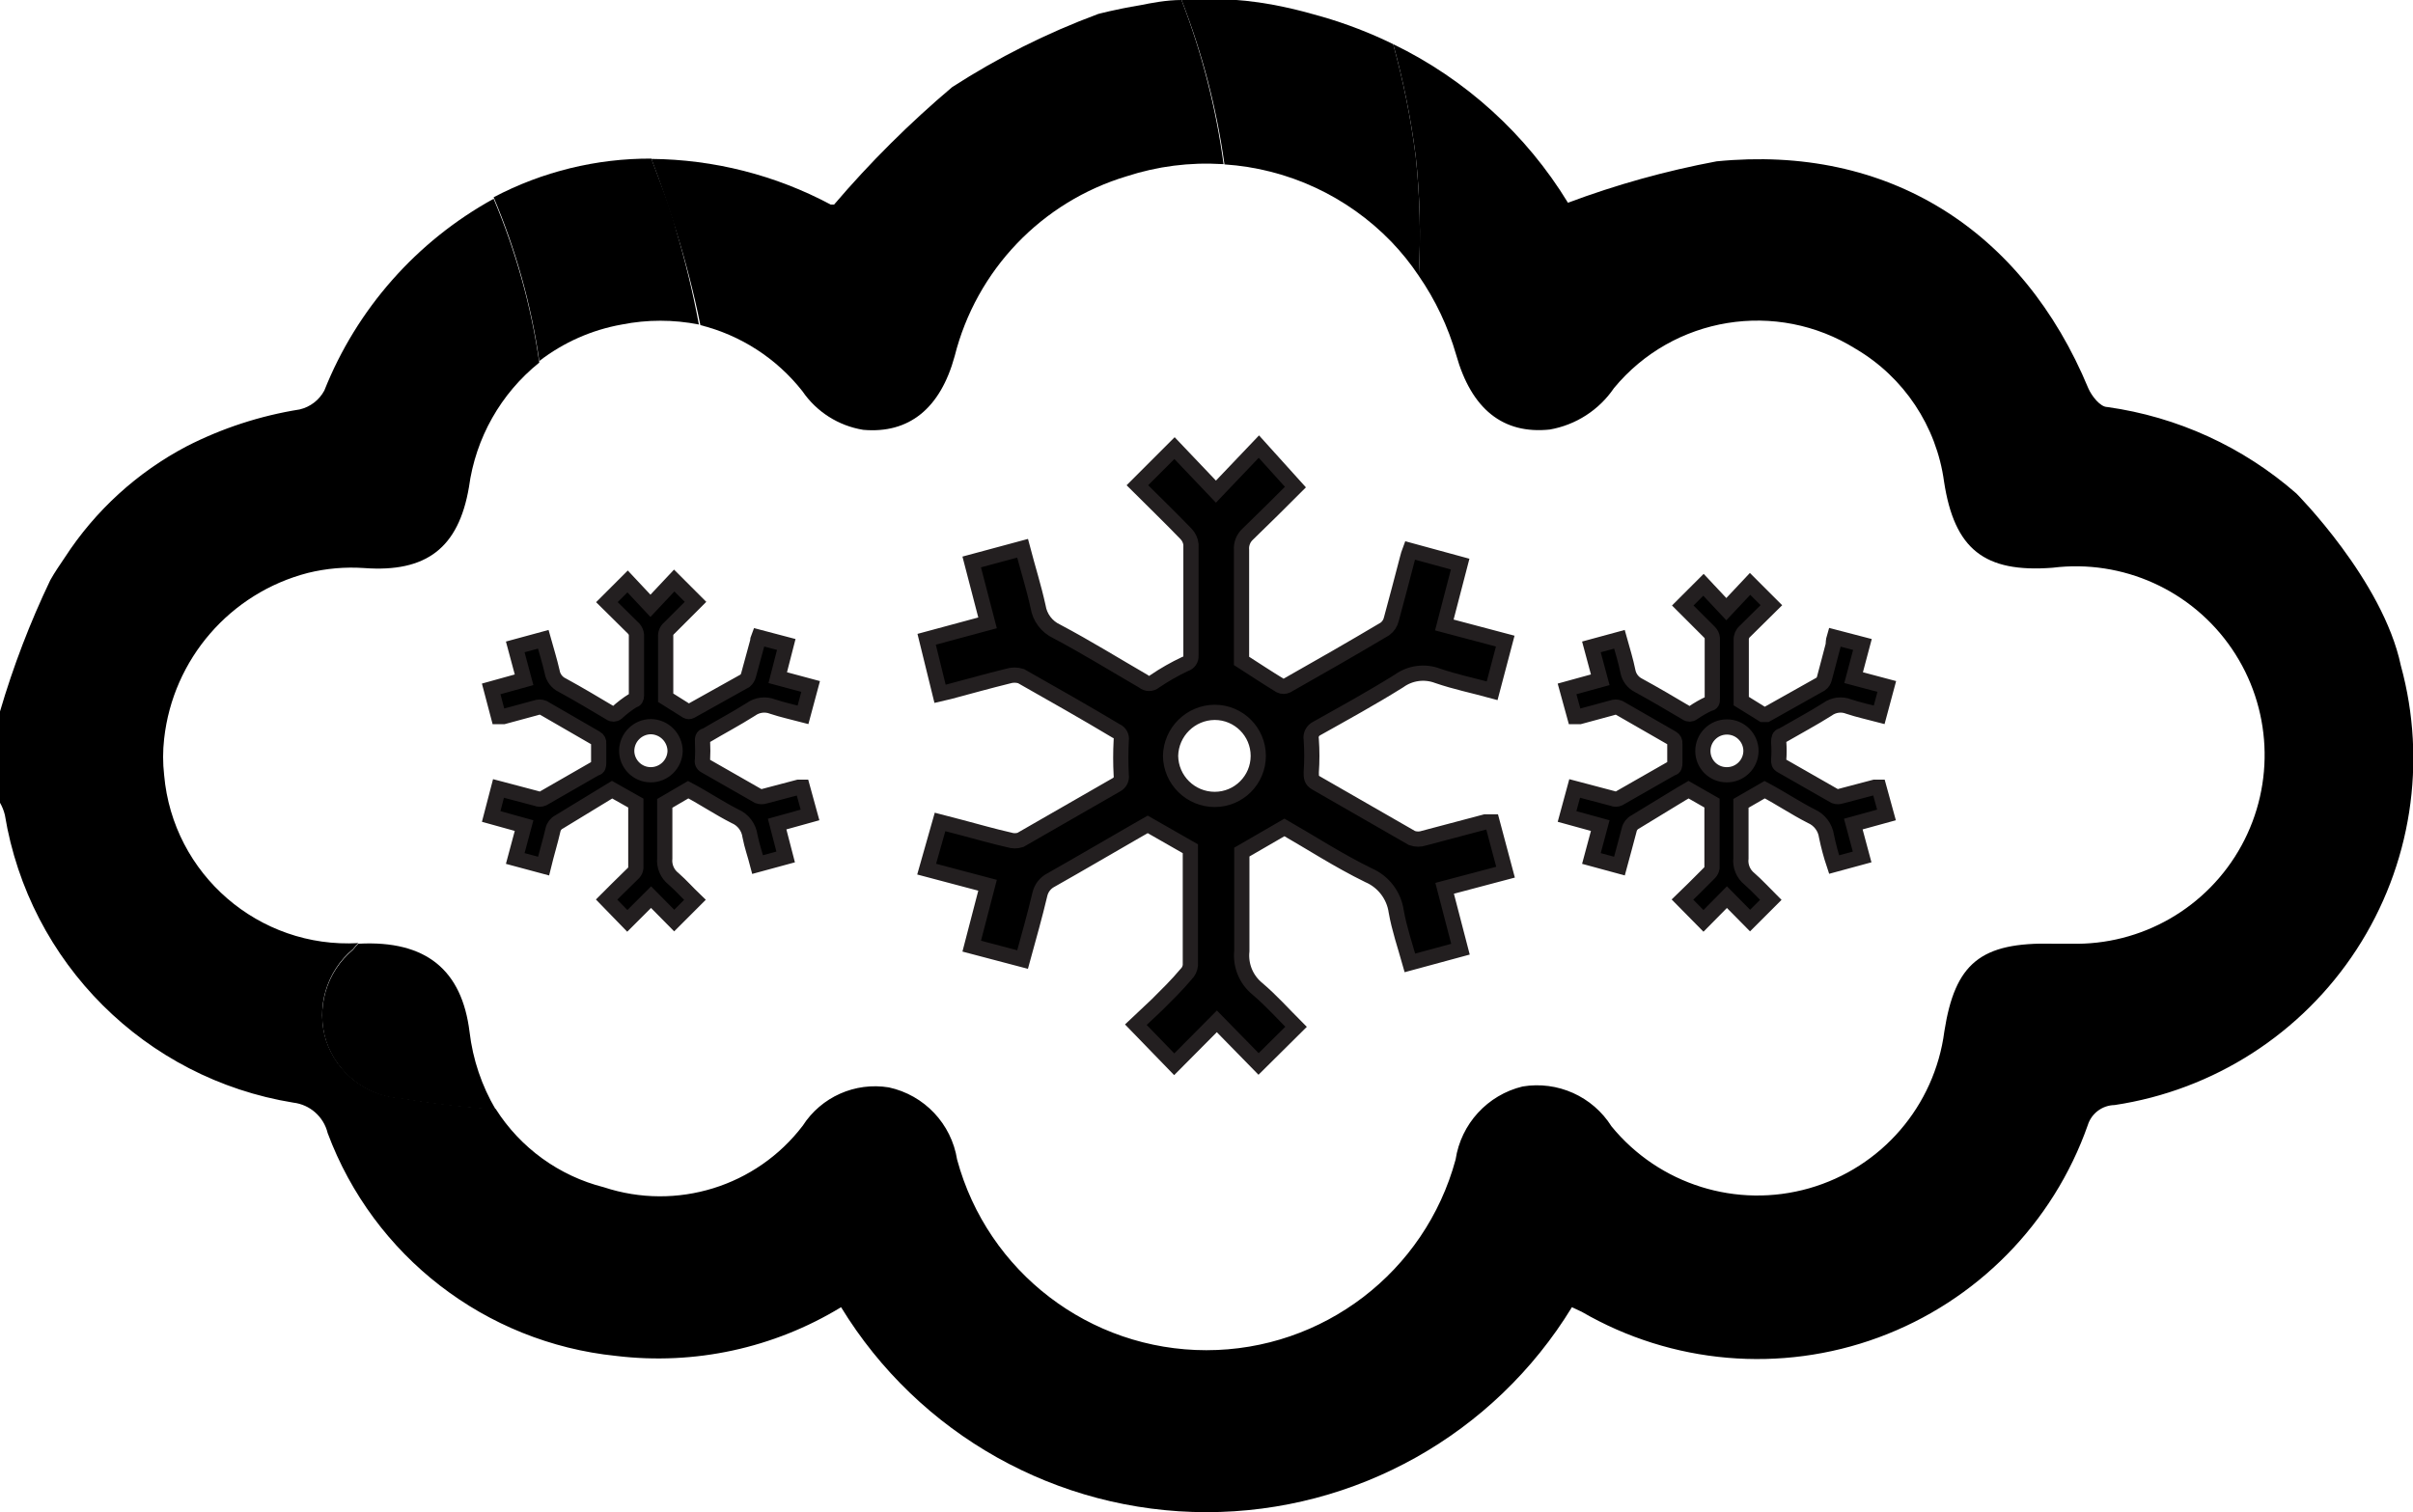
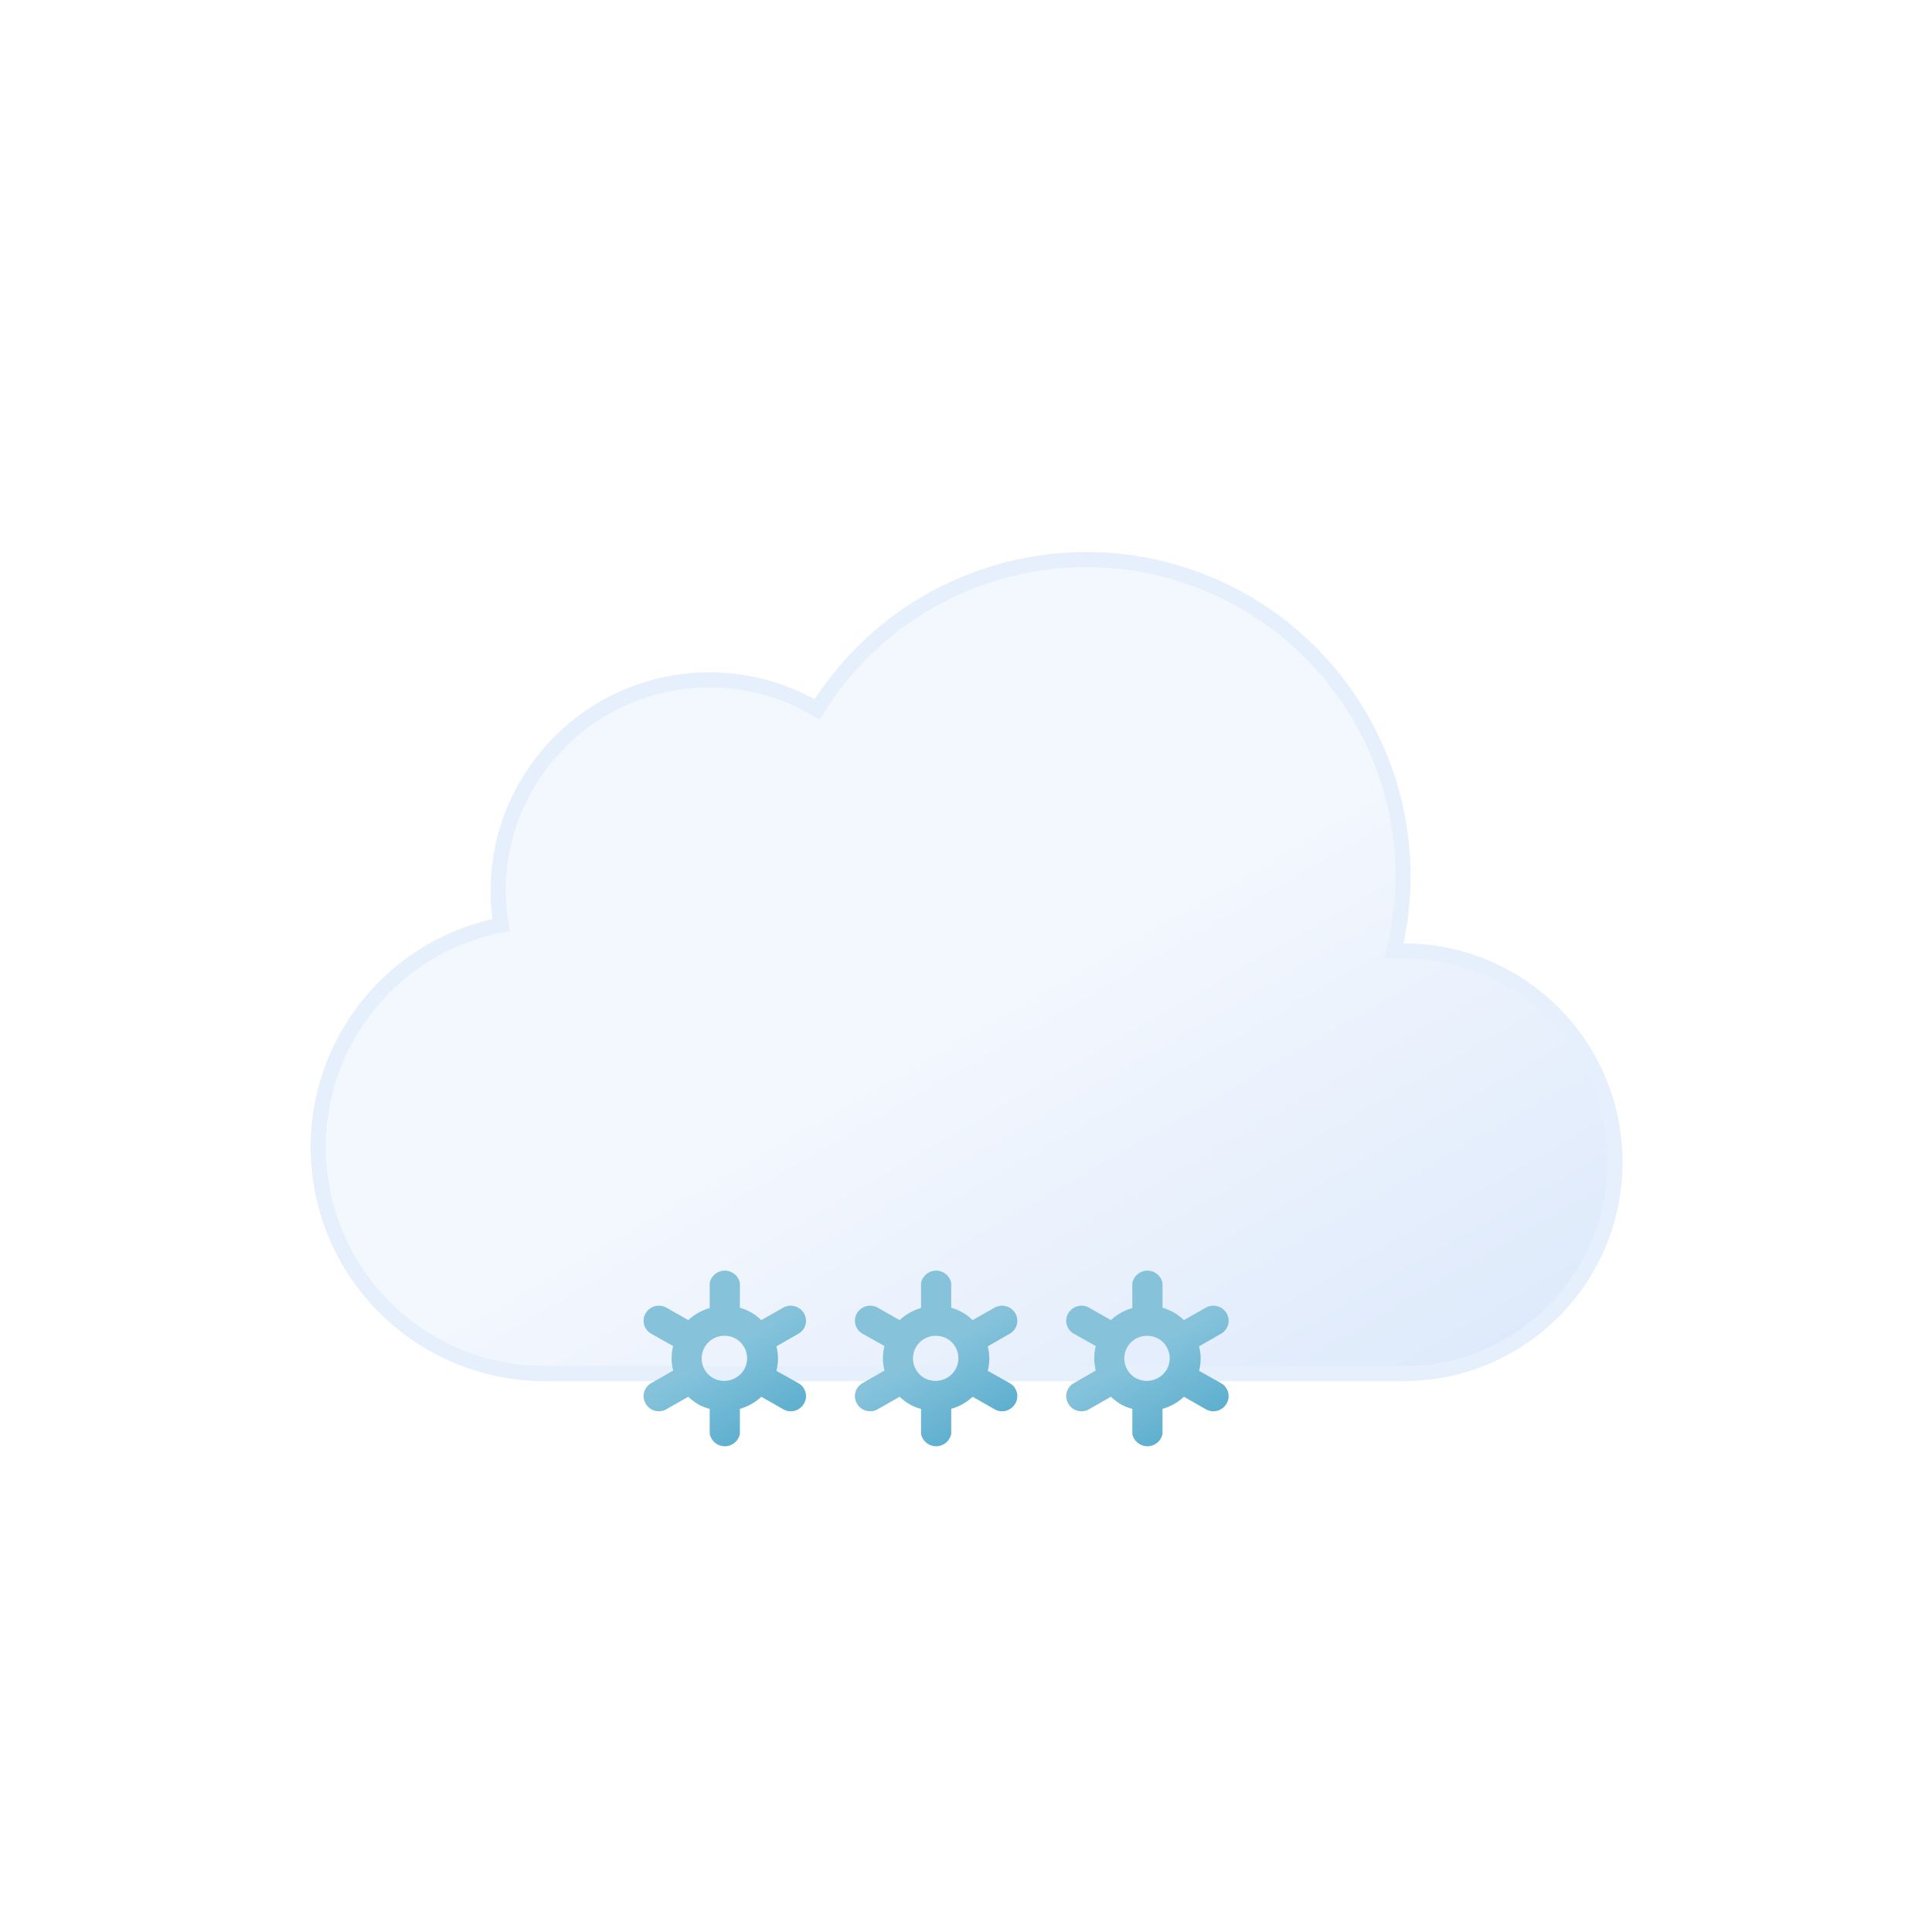
- <svg xmlns="http://www.w3.org/2000/svg" viewBox="0 0 79.24 49.66">
+ <svg xmlns="http://www.w3.org/2000/svg" xmlns:xlink="http://www.w3.org/1999/xlink" viewBox="0 0 64 64">
  <defs>
-     <style>.cls-1{stroke:#231f20;stroke-miterlimit:10;stroke-width:0.5px;}.cls-2{fill:none;}</style>
+     <linearGradient id="b" x1="22.56" x2="39.2" y1="21.96" y2="50.8" gradientUnits="userSpaceOnUse">
+       <stop offset="0" stop-color="#f3f7fe" />
+       <stop offset=".45" stop-color="#f3f7fe" />
+       <stop offset="1" stop-color="#deeafb" />
+     </linearGradient>
+     <linearGradient id="a" x1="22.66" x2="25.34" y1="42.68" y2="47.32" gradientUnits="userSpaceOnUse">
+       <stop offset="0" stop-color="#86c3db" />
+       <stop offset=".45" stop-color="#86c3db" />
+       <stop offset="1" stop-color="#5eafcf" />
+     </linearGradient>
+     <linearGradient id="c" x1="29.66" x2="32.34" y1="42.68" y2="47.32" xlink:href="#a" />
+     <linearGradient id="d" x1="36.66" x2="39.34" y1="42.68" y2="47.32" xlink:href="#a" />
  </defs>
-   <g id="Layer_2" data-name="Layer 2">
-     <g id="Layer_1-2" data-name="Layer 1">
-       <path class="cls-1" d="M46.3,18.08l1.65.45-.52,2,2,.53L49,22.69c-.62-.17-1.21-.29-1.79-.49a1.35,1.35,0,0,0-1.27.17c-.88.55-1.79,1.05-2.7,1.56a.33.33,0,0,0-.18.36,7.79,7.79,0,0,1,0,1.08c0,.16,0,.26.16.35l3.15,1.81a.61.61,0,0,0,.4,0l2-.53L49,27l.44,1.65-2,.53.52,2-1.66.45c-.16-.57-.35-1.12-.45-1.69a1.53,1.53,0,0,0-.91-1.19c-1-.49-1.87-1.06-2.76-1.57l-1.4.81c0,1,0,2.15,0,3.25a1.41,1.41,0,0,0,.51,1.24c.46.39.86.84,1.27,1.25l-1.23,1.22-1.37-1.4-1.4,1.41L37.3,33.66,38,33c.32-.32.64-.63.95-1a.47.47,0,0,0,.14-.29c0-1.28,0-2.57,0-3.83l-1.4-.8-.42.24c-.92.53-1.84,1.07-2.76,1.59a.7.7,0,0,0-.36.46c-.17.72-.37,1.42-.57,2.15l-1.67-.44.52-2-2-.53L30.87,27l.69.18c.53.14,1.05.29,1.58.41a.6.6,0,0,0,.37,0l3.15-1.81a.3.3,0,0,0,.16-.32,10.84,10.84,0,0,1,0-1.14.28.28,0,0,0-.17-.31c-1-.6-2.08-1.21-3.12-1.8a.71.71,0,0,0-.43,0c-.65.16-1.29.34-1.93.51l-.3.07L30.43,21l2-.54-.52-2,1.67-.45c.17.65.37,1.28.51,1.92a1.08,1.08,0,0,0,.61.81c1,.53,1.9,1.09,2.85,1.64a.28.28,0,0,0,.37,0,7.47,7.47,0,0,1,1-.57.26.26,0,0,0,.19-.27c0-1.22,0-2.44,0-3.66a.6.6,0,0,0-.16-.34c-.53-.55-1.08-1.08-1.6-1.6l1.22-1.22,1.36,1.43,1.41-1.48L42.54,16c-.5.5-1,1-1.56,1.54a.64.64,0,0,0-.21.53c0,1.24,0,2.48,0,3.64.45.29.86.56,1.27.81a.25.25,0,0,0,.22,0c1.08-.61,2.16-1.23,3.22-1.86a.55.55,0,0,0,.21-.32c.18-.65.35-1.32.53-2A2.16,2.16,0,0,1,46.3,18.08Zm-6.41,8.18a1.43,1.43,0,0,0,0-2.86,1.46,1.46,0,0,0-1.45,1.43A1.45,1.45,0,0,0,39.89,26.26Z" />
-       <path class="cls-1" d="M60.24,20.93l.92.24-.29,1.09,1.09.29-.25.93c-.34-.09-.67-.16-1-.27a.73.73,0,0,0-.7.09c-.49.31-1,.58-1.5.87-.08,0-.1.1-.1.2a3.87,3.87,0,0,1,0,.59c0,.09,0,.14.09.19l1.75,1a.31.31,0,0,0,.21,0l1.1-.29.14,0,.25.91-1.09.3.29,1.08-.92.25a8,8,0,0,1-.25-.93.85.85,0,0,0-.5-.66c-.53-.27-1-.59-1.53-.87l-.78.45c0,.57,0,1.19,0,1.8a.76.76,0,0,0,.28.68c.25.22.48.47.7.69l-.68.68-.76-.77-.77.78-.69-.7.37-.36.52-.52a.3.3,0,0,0,.08-.16V26.38l-.77-.44-.24.14L53.7,27a.38.38,0,0,0-.2.26c-.1.39-.21.78-.32,1.19l-.92-.25.29-1.08-1.09-.3.25-.92.38.1.87.23a.24.24,0,0,0,.2,0l1.75-1c.08,0,.09-.09.09-.17s0-.42,0-.63a.18.18,0,0,0-.09-.18l-1.74-1a.31.31,0,0,0-.23,0l-1.07.29-.16,0-.25-.91,1.09-.3-.29-1.08.92-.25c.1.36.21.71.28,1.06a.65.65,0,0,0,.34.45c.53.29,1.06.6,1.58.91a.17.17,0,0,0,.21,0,3.6,3.6,0,0,1,.54-.31c.08,0,.11-.07.1-.15,0-.68,0-1.35,0-2a.31.31,0,0,0-.09-.19l-.88-.88.68-.68.75.8.78-.83.7.7-.87.86a.35.35,0,0,0-.12.29c0,.68,0,1.37,0,2l.71.44s.09,0,.12,0l1.78-1a.32.32,0,0,0,.12-.18c.1-.36.19-.73.29-1.1C60.21,21,60.22,21,60.24,20.93ZM56.7,25.45a.79.79,0,0,0,.8-.78.79.79,0,1,0-1.58,0A.78.78,0,0,0,56.7,25.45Z" />
-       <path class="cls-1" d="M24.91,20.93l.91.24-.28,1.09,1.08.29-.25.93c-.34-.09-.67-.16-1-.27a.75.75,0,0,0-.71.09c-.49.31-1,.58-1.49.87-.09,0-.11.1-.1.2a5.8,5.8,0,0,1,0,.59.16.16,0,0,0,.08.19l1.75,1a.33.33,0,0,0,.22,0l1.1-.29.13,0,.25.91-1.08.3.28,1.08-.92.25c-.08-.31-.19-.62-.25-.93a.83.83,0,0,0-.5-.66c-.53-.27-1-.59-1.53-.87l-.77.45c0,.57,0,1.19,0,1.8a.76.76,0,0,0,.29.68c.25.22.47.47.7.69l-.68.68-.76-.77-.78.78-.68-.7.36-.36.53-.52a.28.28,0,0,0,.07-.16c0-.72,0-1.43,0-2.13l-.78-.44-.23.14L18.36,27a.38.38,0,0,0-.2.26c-.09.39-.21.78-.31,1.19l-.93-.25.29-1.08-1.08-.3.24-.92.38.1.87.23a.26.26,0,0,0,.21,0l1.74-1c.08,0,.09-.09.09-.17s0-.42,0-.63a.17.17,0,0,0-.09-.18l-1.73-1a.33.33,0,0,0-.24,0l-1.07.29-.16,0-.24-.91,1.08-.3-.29-1.08.92-.25c.1.36.21.71.29,1.06a.6.6,0,0,0,.34.45c.53.29,1.05.6,1.57.91a.17.17,0,0,0,.21,0A3.7,3.7,0,0,1,20.8,23c.07,0,.1-.07.1-.15,0-.68,0-1.35,0-2a.36.36,0,0,0-.08-.19l-.89-.88.68-.68.75.8.78-.83.7.7-.86.86a.33.33,0,0,0-.12.29v2l.7.44a.13.13,0,0,0,.12,0l1.79-1a.37.37,0,0,0,.11-.18l.3-1.1A.41.41,0,0,1,24.91,20.93Zm-3.55,4.52a.8.8,0,0,0,.81-.78.81.81,0,0,0-.79-.8.8.8,0,0,0-.8.79A.79.79,0,0,0,21.36,25.45Z" />
-       <path class="cls-2" d="M17.71,11.86A6.33,6.33,0,0,0,15.4,16C15.06,18,14,18.81,11.91,18.68a6,6,0,0,0-1.85.16,6.35,6.35,0,0,0-4.72,5.45,5.27,5.27,0,0,0,0,1.19A6.06,6.06,0,0,0,11.75,31h0a22,22,0,0,0,6.1-13A27.33,27.33,0,0,0,17.71,11.86Z" />
-       <path class="cls-2" d="M18.65,31.09a19.78,19.78,0,0,0,7.83-1.38C36.06,26,41.63,15.83,40.24,5.64l0-.24h-.05a8.46,8.46,0,0,0-3.13.4,8.28,8.28,0,0,0-5.62,5.91c-.48,1.72-1.51,2.55-3,2.42a3,3,0,0,1-2-1.27A6.17,6.17,0,0,0,23,10.68C24.28,17.86,22.69,24.67,18.65,31.09Z" />
-       <path class="cls-2" d="M16.28,36.42A5.93,5.93,0,0,0,19.83,39a5.89,5.89,0,0,0,6.53-2.05,2.82,2.82,0,0,1,2.83-1.26,2.89,2.89,0,0,1,2.24,2.37,8.48,8.48,0,0,0,16.37,0,2.92,2.92,0,0,1,2.2-2.4A2.89,2.89,0,0,1,52.92,37a6.19,6.19,0,0,0,10.91-3.06C64.18,31.68,65,31,67.41,31H68a6.2,6.2,0,1,0-.6-12.38c-2.24.16-3.22-.61-3.56-2.83a6,6,0,0,0-2.9-4.36A6.1,6.1,0,0,0,53,12.75a3.22,3.22,0,0,1-2.09,1.36c-1.53.16-2.57-.67-3.07-2.45a8.9,8.9,0,0,0-1.23-2.6c-.32,6.59-3.05,13.92-7.27,18.08C32.94,34,25.24,37.09,16.28,36.42Z" />
-       <path d="M78.84,21.86c-.59-2.8-3.43-5.65-3.43-5.65a11.94,11.94,0,0,0-6.21-2.84c-.23,0-.51-.36-.62-.61C66.42,7.55,62,4.74,56.37,5.3a29.26,29.26,0,0,0-4.88,1.36,13.73,13.73,0,0,0-5.74-5.21,26.34,26.34,0,0,1,.74,3.68,24.31,24.31,0,0,1,.1,3.93,8.9,8.9,0,0,1,1.23,2.6c.5,1.78,1.54,2.61,3.07,2.45A3.22,3.22,0,0,0,53,12.75a6.1,6.1,0,0,1,7.94-1.29,6,6,0,0,1,2.9,4.36c.34,2.22,1.32,3,3.56,2.83A6.2,6.2,0,1,1,68,31h-.57c-2.4-.06-3.23.65-3.58,2.88A6.19,6.19,0,0,1,52.92,37,2.89,2.89,0,0,0,50,35.69a2.92,2.92,0,0,0-2.2,2.4,8.48,8.48,0,0,1-16.37,0,2.89,2.89,0,0,0-2.24-2.37,2.82,2.82,0,0,0-2.83,1.26A5.89,5.89,0,0,1,19.83,39a5.93,5.93,0,0,1-3.55-2.57,30.89,30.89,0,0,1-3.11-.36,2.78,2.78,0,0,1-2.46-1.89,2.81,2.81,0,0,1,.88-3,1.71,1.71,0,0,1,.18-.2h0a6.06,6.06,0,0,1-6.38-5.52,5.27,5.27,0,0,1,0-1.19,6.35,6.35,0,0,1,4.72-5.45,6,6,0,0,1,1.85-.16C14,18.81,15.06,18,15.4,16a6.33,6.33,0,0,1,2.31-4.09,21.74,21.74,0,0,0-1.5-5.38,12.43,12.43,0,0,0-5.56,6.3,1.24,1.24,0,0,1-.81.62,12.44,12.44,0,0,0-3.71,1.21,10.71,10.71,0,0,0-4,3.65c-.16.24-.33.48-.48.75A28.75,28.75,0,0,0,0,23.37v3a1.52,1.52,0,0,1,.16.4,11.46,11.46,0,0,0,9.47,9.45,1.32,1.32,0,0,1,1.13,1,11.34,11.34,0,0,0,9.47,7.32,11.54,11.54,0,0,0,7.39-1.6,14.06,14.06,0,0,0,24,0l.32.15a11.5,11.5,0,0,0,16.62-6.13.94.94,0,0,1,.88-.66A11.52,11.52,0,0,0,78.84,21.86Z" />
-       <path d="M26.35,12.85a3,3,0,0,0,2,1.27c1.5.13,2.53-.7,3-2.42A8.28,8.28,0,0,1,37,5.79a8.46,8.46,0,0,1,3.13-.4h.05A23.9,23.9,0,0,0,38.8,0c-.5,0-1,.1-1.35.17-.84.14-1.39.29-1.39.29a24.66,24.66,0,0,0-4.79,2.4,33.62,33.62,0,0,0-3.88,3.86l-.11,0a12.75,12.75,0,0,0-5.89-1.5c.29.77.57,1.55.81,2.36A30.49,30.49,0,0,1,23,10.68,6.17,6.17,0,0,1,26.35,12.85Z" />
-       <path d="M20.42,10.66a6.5,6.5,0,0,1,2.53,0,30.49,30.49,0,0,0-.75-3.11C22,6.76,21.68,6,21.39,5.21a11,11,0,0,0-5.18,1.27,21.74,21.74,0,0,1,1.5,5.38A6.21,6.21,0,0,1,20.42,10.66Z" />
-       <path d="M11.77,31a1.71,1.71,0,0,0-.18.2,2.81,2.81,0,0,0-.88,3,2.78,2.78,0,0,0,2.46,1.89,30.89,30.89,0,0,0,3.11.36,6.52,6.52,0,0,1-.86-2.55C15.17,31.87,14,30.88,11.77,31Z" />
-       <path d="M42.17.23A11.5,11.5,0,0,0,38.8,0,23.9,23.9,0,0,1,40.21,5.4a8.39,8.39,0,0,1,5.48,2.54,8.17,8.17,0,0,1,.9,1.12,24.31,24.31,0,0,0-.1-3.93,26.34,26.34,0,0,0-.74-3.68,14.43,14.43,0,0,0-2.33-.9C43,.43,42.6.32,42.17.23Z" />
-     </g>
-   </g>
+   <path fill="url(#b)" stroke="#e6effc" stroke-miterlimit="10" stroke-width=".5" d="M46.5 31.5h-.32a10.49 10.49 0 0 0-19.11-8 7 7 0 0 0-10.57 6 7.21 7.21 0 0 0 .1 1.14A7.5 7.5 0 0 0 18 45.5a4.19 4.19 0 0 0 .5 0h28a7 7 0 0 0 0-14z" />
+   <path fill="url(#a)" d="m26.45 45.82-.73-.41a1.59 1.59 0 0 0 0-.81l.73-.42a.49.49 0 0 0 .18-.68.51.51 0 0 0-.69-.18l-.72.41a1.66 1.66 0 0 0-.71-.41v-.82a.51.51 0 0 0-1 0v.83a1.74 1.74 0 0 0-.71.4l-.72-.41a.51.51 0 0 0-.69.18.49.49 0 0 0 .18.68l.73.41a1.59 1.59 0 0 0 0 .81l-.73.42a.49.49 0 0 0-.18.68.5.5 0 0 0 .44.25.47.47 0 0 0 .25-.07l.72-.41a2 2 0 0 0 .33.25 1.5 1.5 0 0 0 .38.15v.83a.51.51 0 0 0 1 0v-.83a1.74 1.74 0 0 0 .71-.4l.72.41a.47.47 0 0 0 .25.07.5.5 0 0 0 .44-.25.49.49 0 0 0-.18-.68zm-2.83-.17a.75.75 0 0 1 .38-1.4.75.75 0 0 1 .38.1.75.75 0 0 1 .28 1 .77.77 0 0 1-1.04.3z">
+     <animateTransform additive="sum" attributeName="transform" begin="-2.7s" dur="4s" repeatCount="indefinite" type="translate" values="1 -6; -1 12" />
+     <animateTransform additive="sum" attributeName="transform" begin="-2.7s" dur="4s" repeatCount="indefinite" type="rotate" values="-45 24 45; 45 24 45" />
+     <animate attributeName="opacity" begin="-2.7s" dur="4s" repeatCount="indefinite" values="0;1;1;1;0" />
+   </path>
+   <path fill="url(#c)" d="m33.45 45.82-.73-.41a1.59 1.59 0 0 0 0-.81l.73-.42a.49.49 0 0 0 .18-.68.51.51 0 0 0-.69-.18l-.72.41a1.66 1.66 0 0 0-.71-.41v-.82a.51.51 0 0 0-1 0v.83a1.74 1.74 0 0 0-.71.4l-.72-.41a.51.51 0 0 0-.69.18.49.49 0 0 0 .18.68l.73.41a1.59 1.59 0 0 0 0 .81l-.73.42a.49.49 0 0 0-.18.68.5.5 0 0 0 .44.25.47.47 0 0 0 .25-.07l.72-.41a2 2 0 0 0 .33.25 1.5 1.5 0 0 0 .38.15v.83a.51.51 0 0 0 1 0v-.83a1.74 1.74 0 0 0 .71-.4l.72.41a.47.47 0 0 0 .25.07.5.5 0 0 0 .44-.25.49.49 0 0 0-.18-.68zm-2.83-.17a.75.75 0 0 1 .38-1.4.75.75 0 0 1 .38.1.75.75 0 0 1 .28 1 .77.77 0 0 1-1.04.3z">
+     <animateTransform additive="sum" attributeName="transform" dur="4s" repeatCount="indefinite" type="translate" values="-1 -6; 1 12" />
+     <animateTransform additive="sum" attributeName="transform" dur="4s" repeatCount="indefinite" type="rotate" values="-45 31 45; 45 31 45" />
+     <animate attributeName="opacity" dur="4s" repeatCount="indefinite" values="0;1;1;1;0" />
+   </path>
+   <path fill="url(#d)" d="m40.45 45.82-.73-.41a1.59 1.59 0 0 0 0-.81l.73-.42a.49.49 0 0 0 .18-.68.51.51 0 0 0-.69-.18l-.72.41a1.66 1.66 0 0 0-.71-.41v-.82a.51.51 0 0 0-1 0v.83a1.74 1.74 0 0 0-.71.4l-.72-.41a.51.51 0 0 0-.69.18.49.49 0 0 0 .18.68l.73.41a1.59 1.59 0 0 0 0 .81l-.73.42a.49.49 0 0 0-.18.68.5.5 0 0 0 .44.25.47.47 0 0 0 .25-.07l.72-.41a2 2 0 0 0 .33.25 1.5 1.5 0 0 0 .38.15v.83a.51.51 0 0 0 1 0v-.83a1.74 1.74 0 0 0 .71-.4l.72.41a.47.47 0 0 0 .25.07.5.5 0 0 0 .44-.25.49.49 0 0 0-.18-.68zm-2.83-.17a.75.75 0 0 1 .38-1.4.75.75 0 0 1 .38.1.75.75 0 0 1 .28 1 .77.77 0 0 1-1.04.3z">
+     <animateTransform additive="sum" attributeName="transform" begin="-1.3s" dur="4s" repeatCount="indefinite" type="translate" values="1 -6; -1 12" />
+     <animateTransform additive="sum" attributeName="transform" begin="-1.3s" dur="4s" repeatCount="indefinite" type="rotate" values="-45 38 45; 45 38 45" />
+     <animate attributeName="opacity" begin="-1.3s" dur="4s" repeatCount="indefinite" values="0;1;1;1;0" />
+   </path>
</svg>
